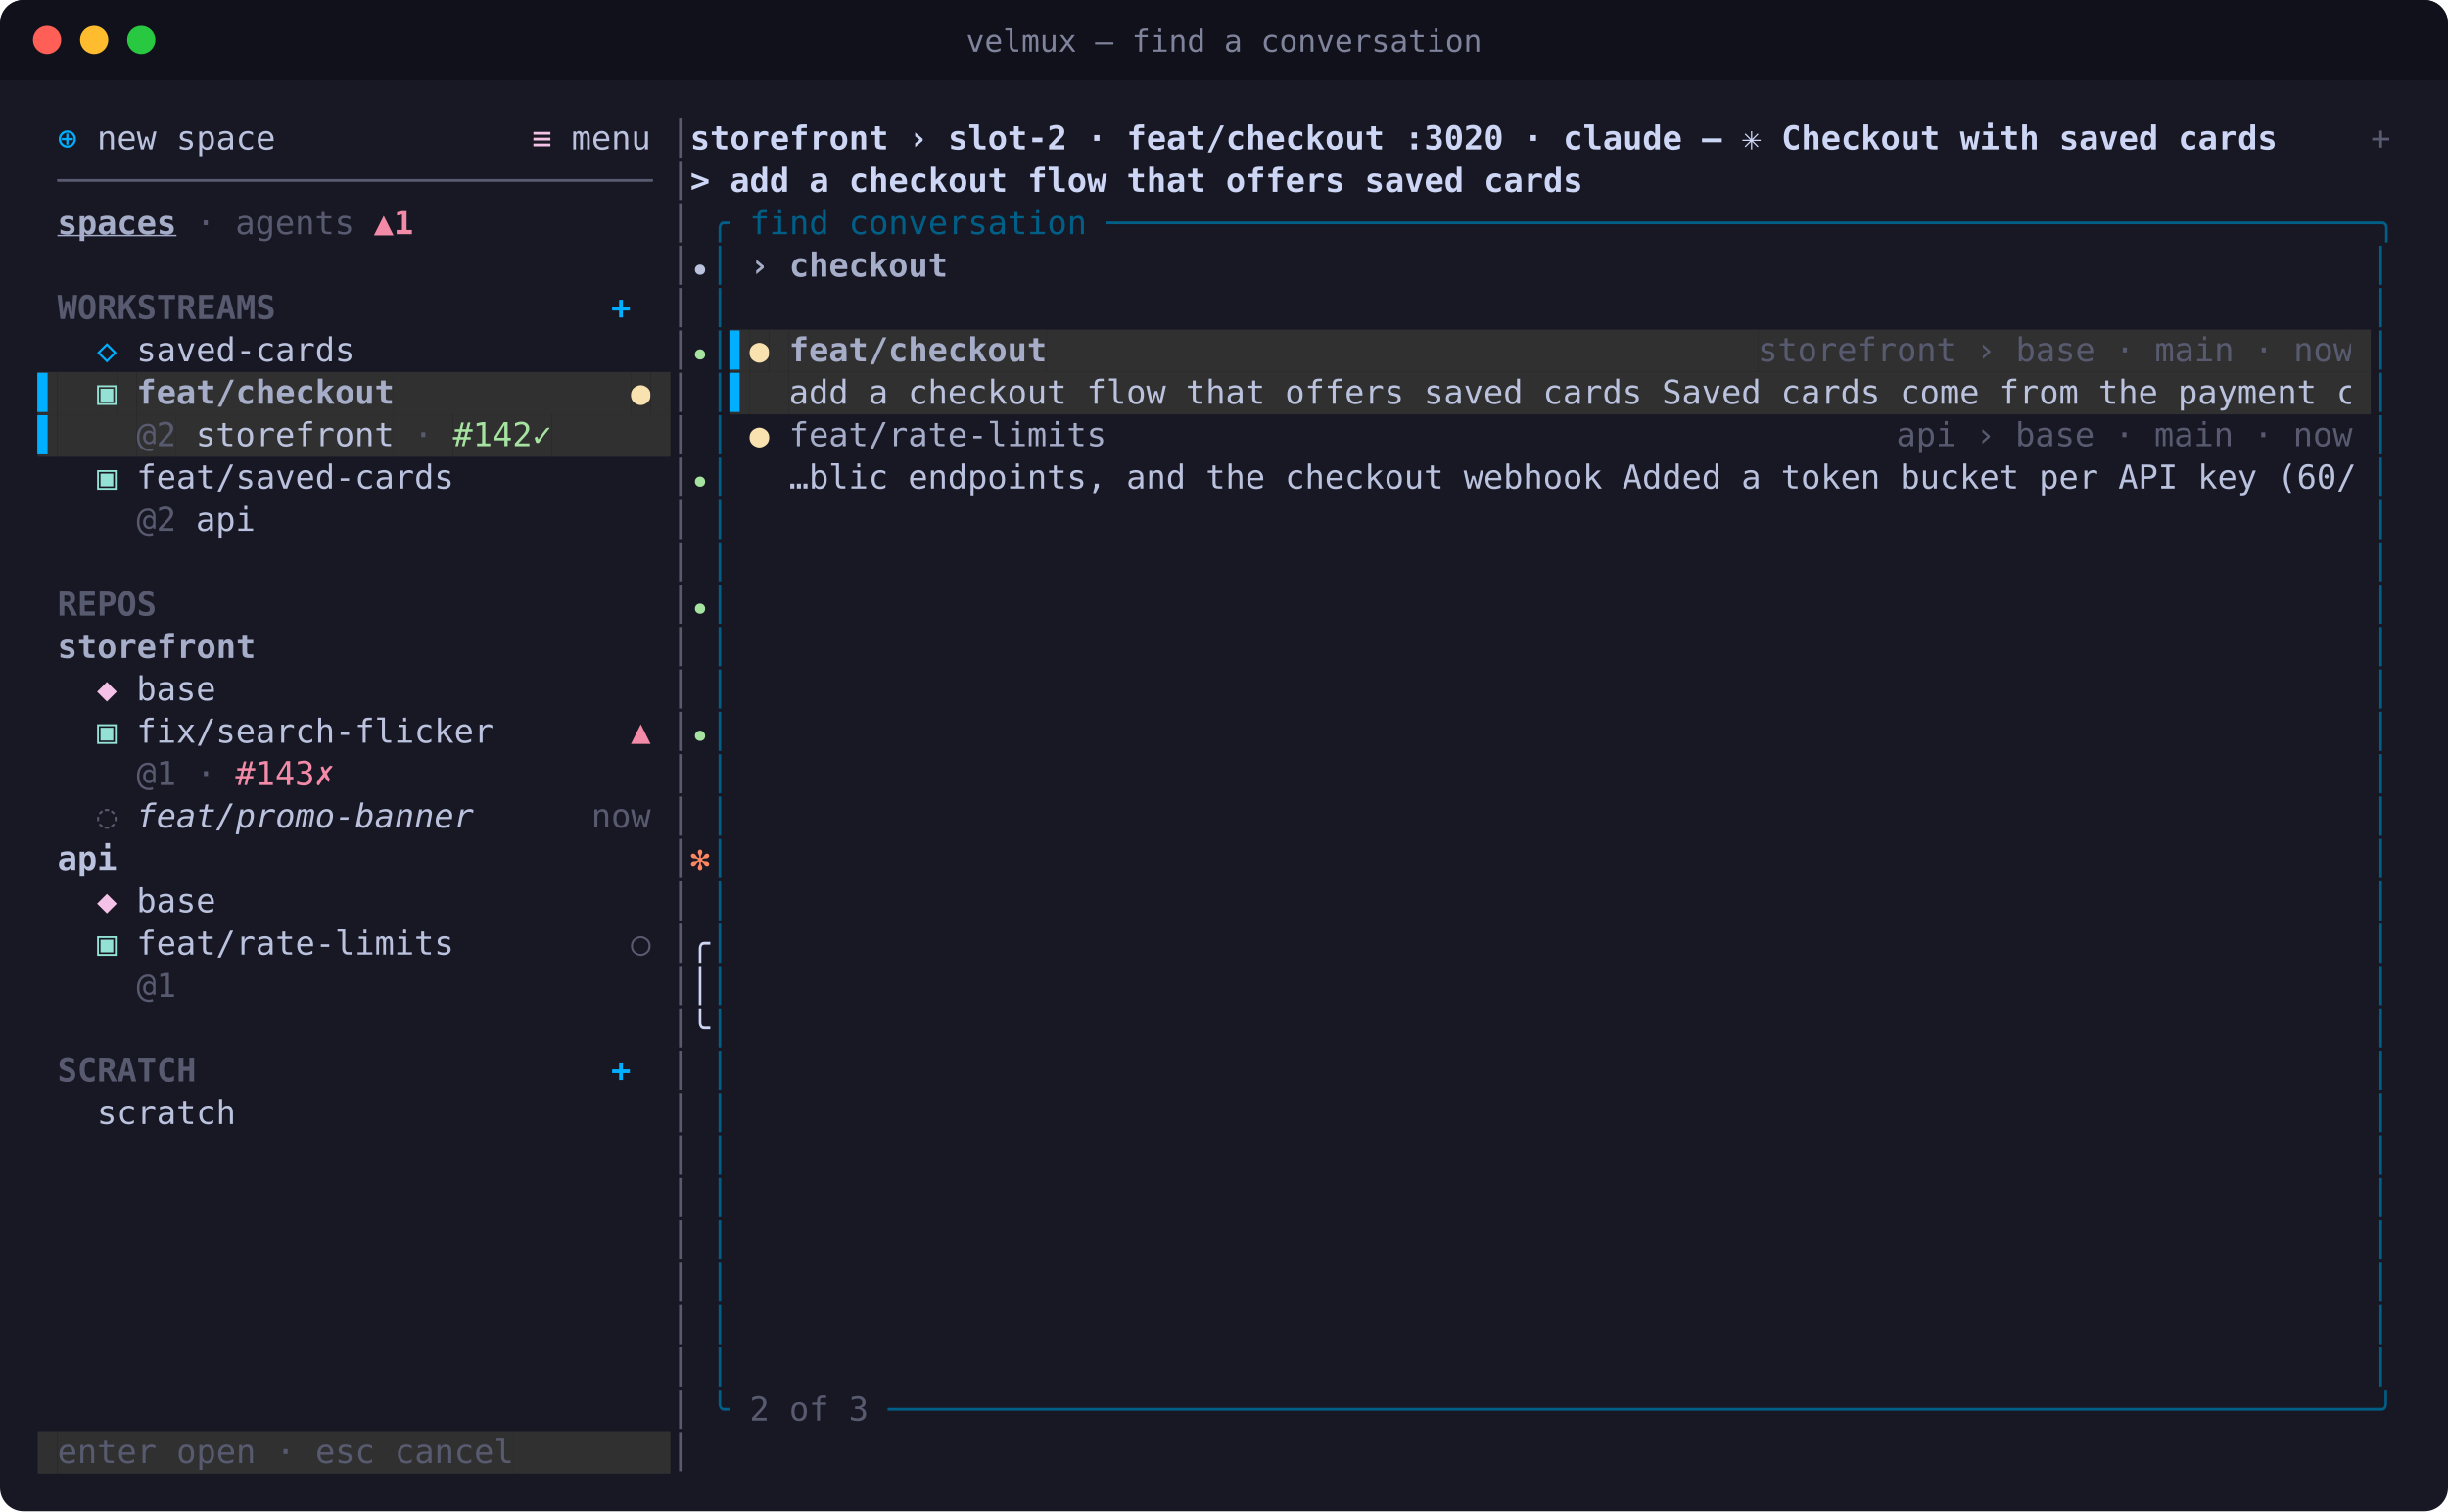
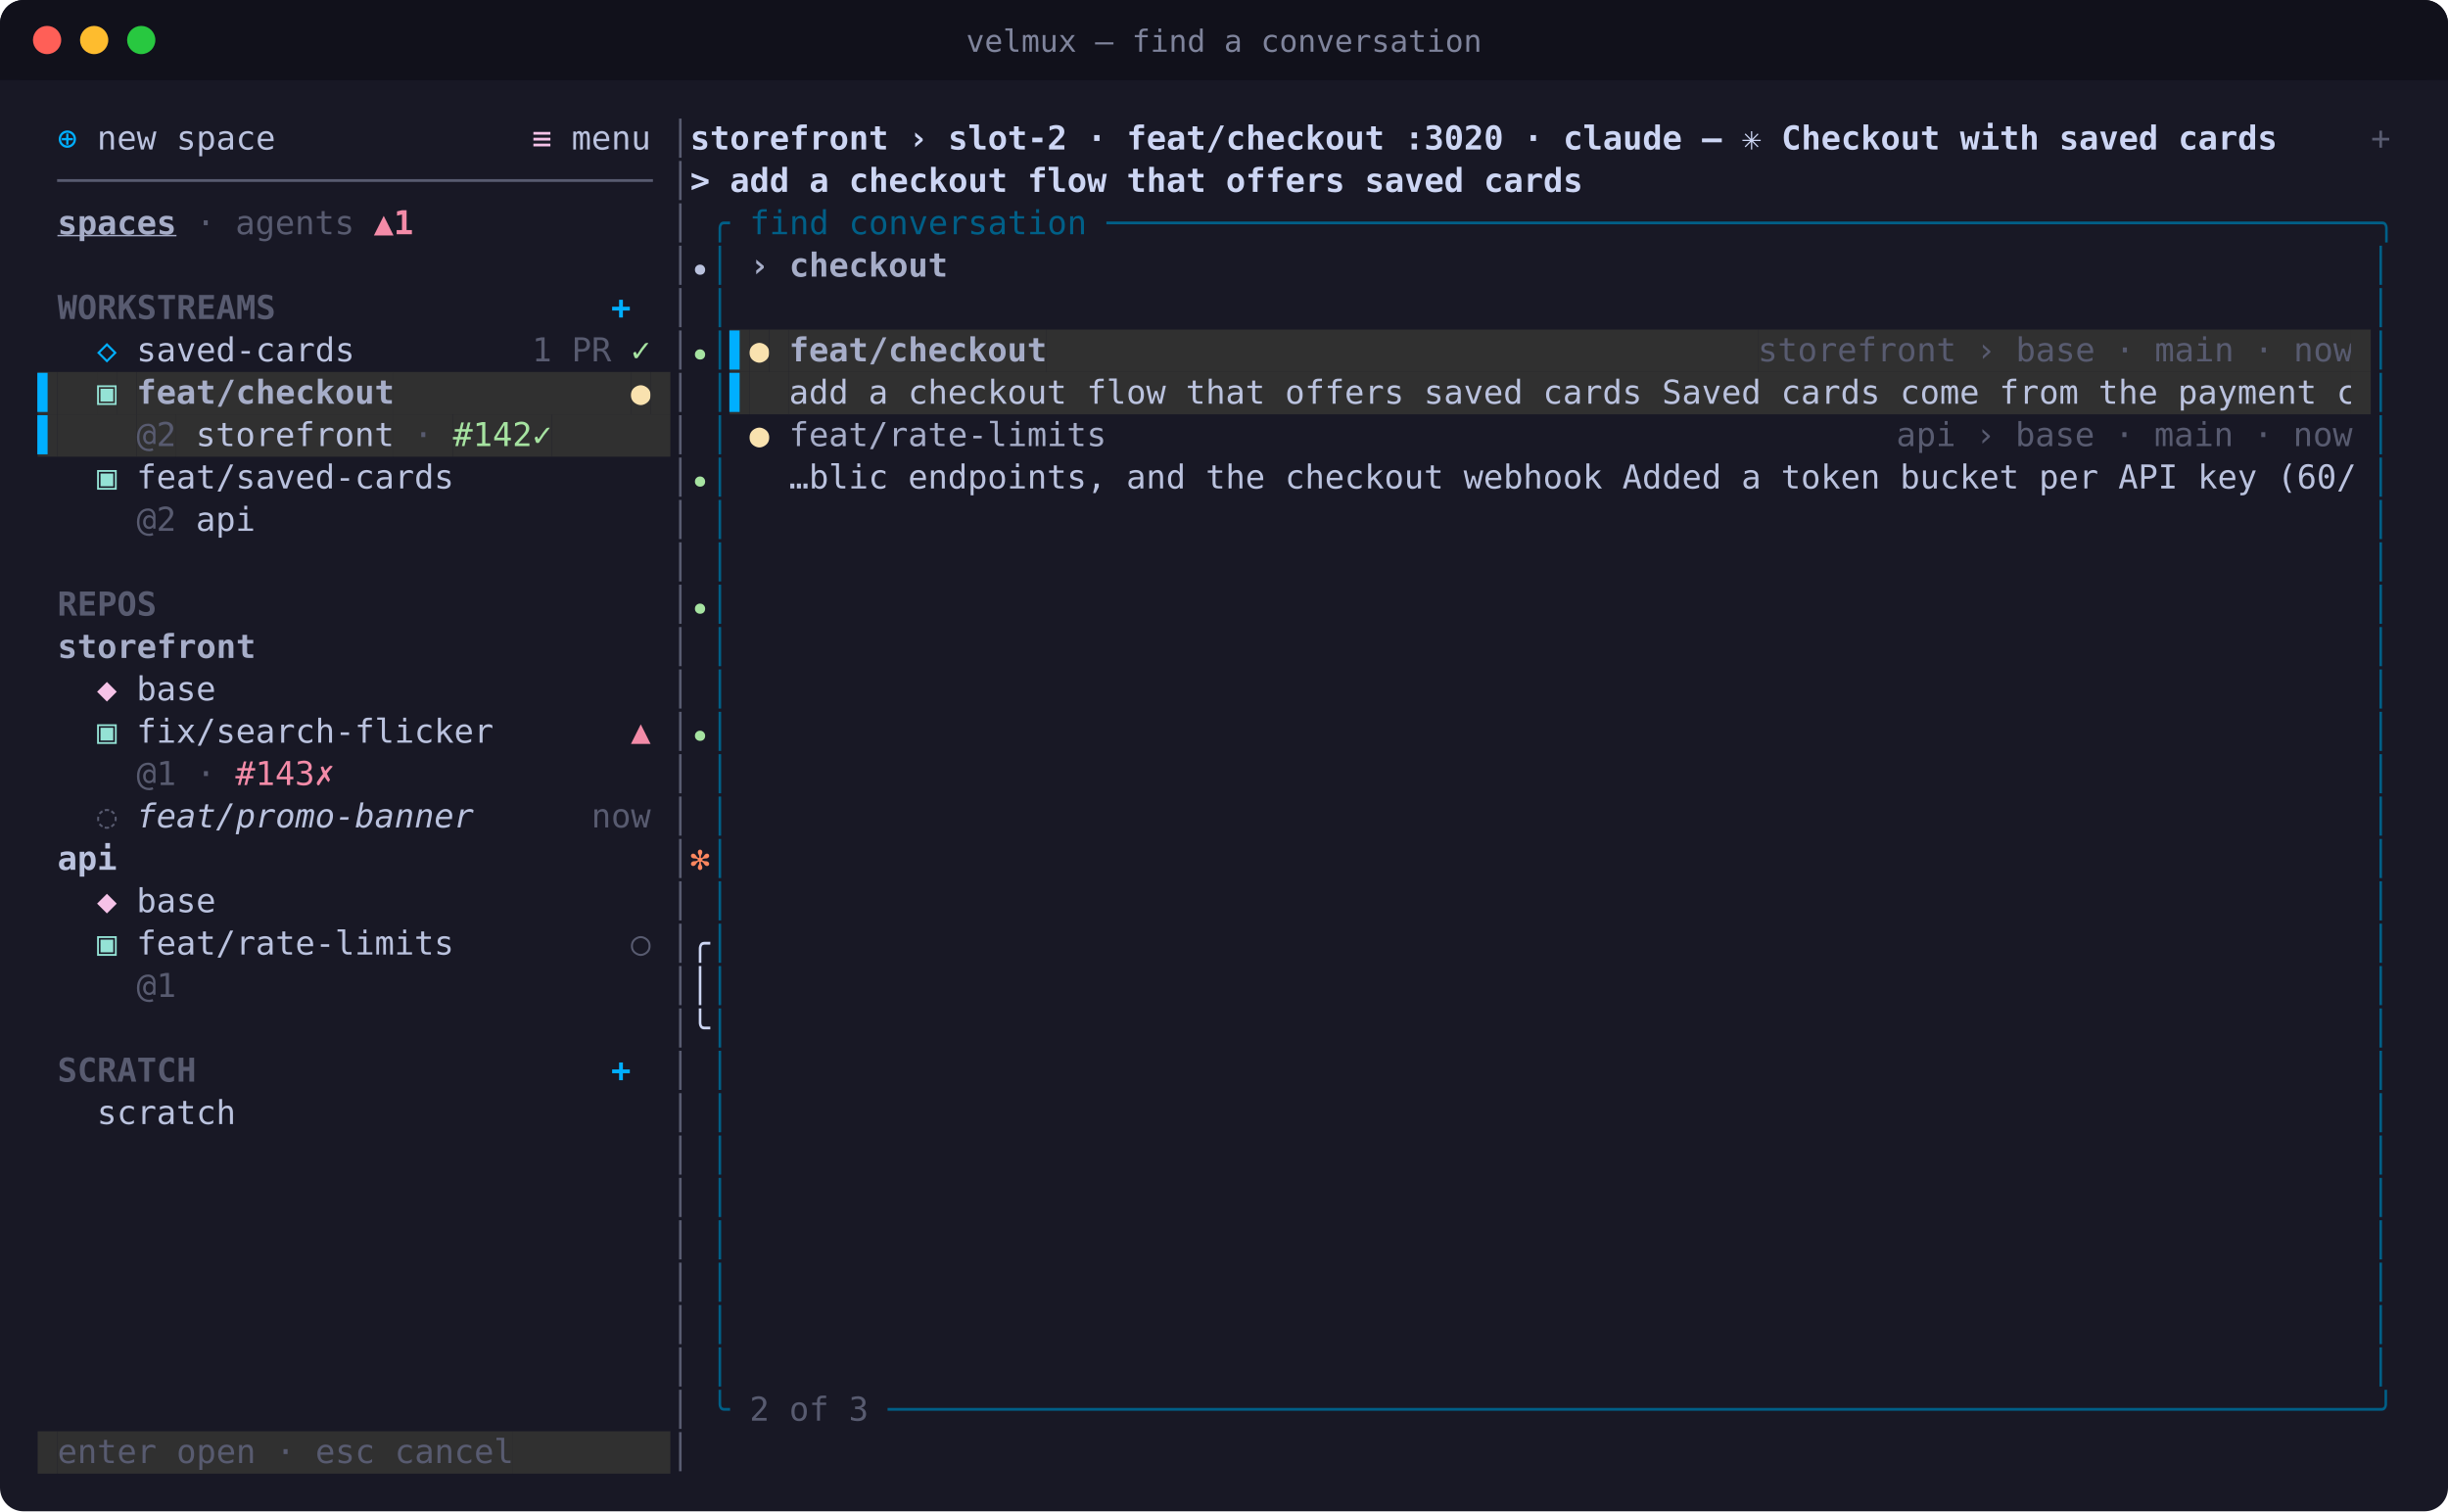
<svg xmlns="http://www.w3.org/2000/svg" width="1040" height="642" viewBox="0 0 1040 642" font-family="'SF Mono','JetBrains Mono',Menlo,Consolas,monospace" font-size="14">
  <rect width="1040" height="642" rx="10" fill="#181825" />
  <rect width="1040" height="34" rx="10" fill="#11111b" />
  <rect y="24" width="1040" height="10" fill="#11111b" />
  <circle cx="20" cy="17" r="6" fill="#ff5f57" />
  <circle cx="40" cy="17" r="6" fill="#febc2e" />
  <circle cx="60" cy="17" r="6" fill="#28c840" />
  <text x="520" y="22" fill="#7f849c" text-anchor="middle" font-size="13">velmux — find a conversation</text>
  <text x="24.4" y="63.5" fill="#00afff" xml:space="preserve" textLength="8.4" lengthAdjust="spacingAndGlyphs">⊕</text>
  <text x="41.2" y="63.5" fill="#bac2de" xml:space="preserve" textLength="75.6" lengthAdjust="spacingAndGlyphs">new space</text>
  <text x="226.0" y="63.5" fill="#f5c2e7" xml:space="preserve" textLength="8.4" lengthAdjust="spacingAndGlyphs">≡</text>
  <text x="242.8" y="63.5" fill="#bac2de" xml:space="preserve" textLength="33.6" lengthAdjust="spacingAndGlyphs">menu</text>
  <text x="284.8" y="63.5" fill="#585b70" xml:space="preserve" textLength="8.4" lengthAdjust="spacingAndGlyphs">│</text>
  <text x="293.2" y="63.5" fill="#cdd6f4" xml:space="preserve" textLength="672.0" lengthAdjust="spacingAndGlyphs" font-weight="bold">storefront › slot-2 · feat/checkout :3020 · claude — ✳ Checkout with saved cards</text>
  <text x="1007.2" y="63.5" fill="#585b70" xml:space="preserve" textLength="8.4" lengthAdjust="spacingAndGlyphs">+</text>
  <text x="24.4" y="81.5" fill="#585b70" xml:space="preserve" textLength="252.0" lengthAdjust="spacingAndGlyphs">──────────────────────────────</text>
  <text x="284.8" y="81.5" fill="#585b70" xml:space="preserve" textLength="8.4" lengthAdjust="spacingAndGlyphs">│</text>
  <text x="293.2" y="81.5" fill="#cdd6f4" xml:space="preserve" textLength="378.0" lengthAdjust="spacingAndGlyphs" font-weight="bold">&gt; add a checkout flow that offers saved cards</text>
  <text x="24.4" y="99.5" fill="#a6adc8" xml:space="preserve" textLength="50.4" lengthAdjust="spacingAndGlyphs" font-weight="bold" text-decoration="underline">spaces</text>
  <text x="83.2" y="99.5" fill="#585b70" xml:space="preserve" textLength="8.4" lengthAdjust="spacingAndGlyphs">·</text>
  <text x="100.0" y="99.5" fill="#585b70" xml:space="preserve" textLength="50.4" lengthAdjust="spacingAndGlyphs">agents</text>
  <text x="158.8" y="99.5" fill="#f38ba8" xml:space="preserve" textLength="16.8" lengthAdjust="spacingAndGlyphs" font-weight="bold">▲1</text>
  <text x="284.8" y="99.5" fill="#585b70" xml:space="preserve" textLength="8.4" lengthAdjust="spacingAndGlyphs">│</text>
  <text x="301.6" y="99.5" fill="#005f87" xml:space="preserve" textLength="714.0" lengthAdjust="spacingAndGlyphs">╭ find conversation ────────────────────────────────────────────────────────────────╮</text>
  <text x="284.8" y="117.5" fill="#585b70" xml:space="preserve" textLength="8.4" lengthAdjust="spacingAndGlyphs">│</text>
  <text x="293.2" y="117.5" fill="#bac2de" xml:space="preserve" textLength="8.4" lengthAdjust="spacingAndGlyphs">⏺</text>
  <text x="301.6" y="117.5" fill="#005f87" xml:space="preserve" textLength="8.4" lengthAdjust="spacingAndGlyphs">│</text>
  <text x="318.4" y="117.5" fill="#a6adc8" xml:space="preserve" textLength="84.0" lengthAdjust="spacingAndGlyphs" font-weight="bold">› checkout</text>
  <text x="1007.2" y="117.5" fill="#005f87" xml:space="preserve" textLength="8.4" lengthAdjust="spacingAndGlyphs">│</text>
  <text x="24.4" y="135.5" fill="#585b70" xml:space="preserve" textLength="92.4" lengthAdjust="spacingAndGlyphs" font-weight="bold">WORKSTREAMS</text>
  <text x="259.6" y="135.5" fill="#00afff" xml:space="preserve" textLength="8.4" lengthAdjust="spacingAndGlyphs" font-weight="bold">+</text>
  <text x="284.8" y="135.5" fill="#585b70" xml:space="preserve" textLength="8.4" lengthAdjust="spacingAndGlyphs">│</text>
  <text x="301.6" y="135.5" fill="#005f87" xml:space="preserve" textLength="8.4" lengthAdjust="spacingAndGlyphs">│</text>
  <text x="1007.2" y="135.5" fill="#005f87" xml:space="preserve" textLength="8.4" lengthAdjust="spacingAndGlyphs">│</text>
  <text x="41.2" y="153.5" fill="#00afff" xml:space="preserve" textLength="8.4" lengthAdjust="spacingAndGlyphs">◇</text>
  <text x="58.0" y="153.5" fill="#bac2de" xml:space="preserve" textLength="92.4" lengthAdjust="spacingAndGlyphs">saved-cards</text>
+   <text x="226.0" y="153.5" fill="#585b70" xml:space="preserve" textLength="33.6" lengthAdjust="spacingAndGlyphs">1 PR</text>
+   <text x="268.0" y="153.5" fill="#a6e3a1" xml:space="preserve" textLength="8.4" lengthAdjust="spacingAndGlyphs">✓</text>
  <text x="284.8" y="153.5" fill="#585b70" xml:space="preserve" textLength="8.4" lengthAdjust="spacingAndGlyphs">│</text>
  <text x="293.2" y="153.5" fill="#a6e3a1" xml:space="preserve" textLength="8.4" lengthAdjust="spacingAndGlyphs">⏺</text>
  <text x="301.6" y="153.5" fill="#005f87" xml:space="preserve" textLength="8.4" lengthAdjust="spacingAndGlyphs">│</text>
  <rect x="310.0" y="140.0" width="8.4" height="18" fill="#303030" />
  <text x="310.0" y="153.5" fill="#00afff" xml:space="preserve" textLength="8.4" lengthAdjust="spacingAndGlyphs">▌</text>
  <rect x="318.4" y="140.0" width="8.4" height="18" fill="#303030" />
  <text x="318.4" y="153.5" fill="#f9e2af" xml:space="preserve" textLength="8.4" lengthAdjust="spacingAndGlyphs">●</text>
  <rect x="326.8" y="140.0" width="8.4" height="18" fill="#303030" />
  <rect x="335.2" y="140.0" width="109.2" height="18" fill="#303030" />
  <text x="335.2" y="153.5" fill="#a6adc8" xml:space="preserve" textLength="109.2" lengthAdjust="spacingAndGlyphs" font-weight="bold">feat/checkout</text>
  <rect x="444.4" y="140.0" width="302.4" height="18" fill="#303030" />
  <rect x="746.8" y="140.0" width="252.0" height="18" fill="#303030" />
  <text x="746.8" y="153.5" fill="#585b70" xml:space="preserve" textLength="252.0" lengthAdjust="spacingAndGlyphs">storefront › base · main · now</text>
  <rect x="998.8" y="140.0" width="8.4" height="18" fill="#303030" />
  <text x="1007.2" y="153.5" fill="#005f87" xml:space="preserve" textLength="8.4" lengthAdjust="spacingAndGlyphs">│</text>
  <rect x="16.0" y="158.0" width="8.4" height="18" fill="#303030" />
  <text x="16.0" y="171.5" fill="#00afff" xml:space="preserve" textLength="8.4" lengthAdjust="spacingAndGlyphs">▌</text>
  <rect x="24.4" y="158.0" width="16.8" height="18" fill="#303030" />
  <rect x="41.2" y="158.0" width="8.4" height="18" fill="#303030" />
  <text x="41.2" y="171.5" fill="#94e2d5" xml:space="preserve" textLength="8.4" lengthAdjust="spacingAndGlyphs">▣</text>
  <rect x="49.6" y="158.0" width="8.4" height="18" fill="#303030" />
  <rect x="58.0" y="158.0" width="109.2" height="18" fill="#303030" />
  <text x="58.0" y="171.5" fill="#a6adc8" xml:space="preserve" textLength="109.2" lengthAdjust="spacingAndGlyphs" font-weight="bold">feat/checkout</text>
  <rect x="167.2" y="158.0" width="100.8" height="18" fill="#303030" />
  <rect x="268.0" y="158.0" width="8.4" height="18" fill="#303030" />
  <text x="268.0" y="171.5" fill="#f9e2af" xml:space="preserve" textLength="8.4" lengthAdjust="spacingAndGlyphs">●</text>
  <rect x="276.4" y="158.0" width="8.4" height="18" fill="#303030" />
  <text x="284.8" y="171.5" fill="#585b70" xml:space="preserve" textLength="8.4" lengthAdjust="spacingAndGlyphs">│</text>
  <text x="301.6" y="171.5" fill="#005f87" xml:space="preserve" textLength="8.4" lengthAdjust="spacingAndGlyphs">│</text>
  <rect x="310.0" y="158.0" width="8.4" height="18" fill="#303030" />
  <text x="310.0" y="171.5" fill="#00afff" xml:space="preserve" textLength="8.4" lengthAdjust="spacingAndGlyphs">▌</text>
  <rect x="318.4" y="158.0" width="16.8" height="18" fill="#303030" />
  <rect x="335.2" y="158.0" width="663.6" height="18" fill="#303030" />
  <text x="335.2" y="171.5" fill="#bac2de" xml:space="preserve" textLength="663.6" lengthAdjust="spacingAndGlyphs">add a checkout flow that offers saved cards Saved cards come from the payment c</text>
  <rect x="998.8" y="158.0" width="8.4" height="18" fill="#303030" />
  <text x="1007.2" y="171.5" fill="#005f87" xml:space="preserve" textLength="8.4" lengthAdjust="spacingAndGlyphs">│</text>
  <rect x="16.0" y="176.0" width="8.4" height="18" fill="#303030" />
  <text x="16.0" y="189.5" fill="#00afff" xml:space="preserve" textLength="8.4" lengthAdjust="spacingAndGlyphs">▌</text>
  <rect x="24.4" y="176.0" width="33.6" height="18" fill="#303030" />
  <rect x="58.0" y="176.0" width="16.8" height="18" fill="#303030" />
  <text x="58.0" y="189.5" fill="#585b70" xml:space="preserve" textLength="16.8" lengthAdjust="spacingAndGlyphs">@2</text>
  <rect x="74.8" y="176.0" width="8.4" height="18" fill="#303030" />
  <rect x="83.2" y="176.0" width="84.0" height="18" fill="#303030" />
  <text x="83.2" y="189.5" fill="#bac2de" xml:space="preserve" textLength="84.0" lengthAdjust="spacingAndGlyphs">storefront</text>
  <rect x="167.2" y="176.0" width="25.2" height="18" fill="#303030" />
  <text x="167.2" y="189.5" fill="#585b70" xml:space="preserve" textLength="25.2" lengthAdjust="spacingAndGlyphs"> · </text>
  <rect x="192.4" y="176.0" width="42.0" height="18" fill="#303030" />
  <text x="192.4" y="189.5" fill="#a6e3a1" xml:space="preserve" textLength="42.0" lengthAdjust="spacingAndGlyphs">#142✓</text>
  <rect x="234.4" y="176.0" width="50.4" height="18" fill="#303030" />
  <text x="284.8" y="189.5" fill="#585b70" xml:space="preserve" textLength="8.4" lengthAdjust="spacingAndGlyphs">│</text>
  <text x="301.6" y="189.5" fill="#005f87" xml:space="preserve" textLength="8.4" lengthAdjust="spacingAndGlyphs">│</text>
  <text x="318.4" y="189.5" fill="#f9e2af" xml:space="preserve" textLength="8.4" lengthAdjust="spacingAndGlyphs">●</text>
  <text x="335.2" y="189.5" fill="#a6adc8" xml:space="preserve" textLength="134.4" lengthAdjust="spacingAndGlyphs">feat/rate-limits</text>
  <text x="805.6" y="189.5" fill="#585b70" xml:space="preserve" textLength="193.2" lengthAdjust="spacingAndGlyphs">api › base · main · now</text>
  <text x="1007.2" y="189.5" fill="#005f87" xml:space="preserve" textLength="8.4" lengthAdjust="spacingAndGlyphs">│</text>
  <text x="41.2" y="207.5" fill="#94e2d5" xml:space="preserve" textLength="8.4" lengthAdjust="spacingAndGlyphs">▣</text>
  <text x="58.0" y="207.5" fill="#bac2de" xml:space="preserve" textLength="134.4" lengthAdjust="spacingAndGlyphs">feat/saved-cards</text>
  <text x="284.8" y="207.5" fill="#585b70" xml:space="preserve" textLength="8.4" lengthAdjust="spacingAndGlyphs">│</text>
  <text x="293.2" y="207.5" fill="#a6e3a1" xml:space="preserve" textLength="8.4" lengthAdjust="spacingAndGlyphs">⏺</text>
  <text x="301.6" y="207.5" fill="#005f87" xml:space="preserve" textLength="8.4" lengthAdjust="spacingAndGlyphs">│</text>
  <text x="335.2" y="207.5" fill="#bac2de" xml:space="preserve" textLength="663.6" lengthAdjust="spacingAndGlyphs">…blic endpoints, and the checkout webhook Added a token bucket per API key (60/</text>
  <text x="1007.2" y="207.5" fill="#005f87" xml:space="preserve" textLength="8.4" lengthAdjust="spacingAndGlyphs">│</text>
  <text x="58.0" y="225.5" fill="#585b70" xml:space="preserve" textLength="16.8" lengthAdjust="spacingAndGlyphs">@2</text>
  <text x="83.2" y="225.5" fill="#bac2de" xml:space="preserve" textLength="25.2" lengthAdjust="spacingAndGlyphs">api</text>
  <text x="284.8" y="225.5" fill="#585b70" xml:space="preserve" textLength="8.4" lengthAdjust="spacingAndGlyphs">│</text>
  <text x="301.6" y="225.5" fill="#005f87" xml:space="preserve" textLength="8.4" lengthAdjust="spacingAndGlyphs">│</text>
  <text x="1007.2" y="225.5" fill="#005f87" xml:space="preserve" textLength="8.4" lengthAdjust="spacingAndGlyphs">│</text>
  <text x="284.8" y="243.5" fill="#585b70" xml:space="preserve" textLength="8.4" lengthAdjust="spacingAndGlyphs">│</text>
  <text x="301.6" y="243.5" fill="#005f87" xml:space="preserve" textLength="8.4" lengthAdjust="spacingAndGlyphs">│</text>
  <text x="1007.2" y="243.5" fill="#005f87" xml:space="preserve" textLength="8.4" lengthAdjust="spacingAndGlyphs">│</text>
  <text x="24.4" y="261.5" fill="#585b70" xml:space="preserve" textLength="42.0" lengthAdjust="spacingAndGlyphs" font-weight="bold">REPOS</text>
  <text x="284.8" y="261.5" fill="#585b70" xml:space="preserve" textLength="8.4" lengthAdjust="spacingAndGlyphs">│</text>
  <text x="293.2" y="261.5" fill="#a6e3a1" xml:space="preserve" textLength="8.4" lengthAdjust="spacingAndGlyphs">⏺</text>
  <text x="301.6" y="261.5" fill="#005f87" xml:space="preserve" textLength="8.4" lengthAdjust="spacingAndGlyphs">│</text>
  <text x="1007.2" y="261.5" fill="#005f87" xml:space="preserve" textLength="8.4" lengthAdjust="spacingAndGlyphs">│</text>
  <text x="24.4" y="279.5" fill="#a6adc8" xml:space="preserve" textLength="84.0" lengthAdjust="spacingAndGlyphs" font-weight="bold">storefront</text>
  <text x="284.8" y="279.5" fill="#585b70" xml:space="preserve" textLength="8.4" lengthAdjust="spacingAndGlyphs">│</text>
  <text x="301.6" y="279.5" fill="#005f87" xml:space="preserve" textLength="8.4" lengthAdjust="spacingAndGlyphs">│</text>
  <text x="1007.2" y="279.5" fill="#005f87" xml:space="preserve" textLength="8.4" lengthAdjust="spacingAndGlyphs">│</text>
  <text x="41.2" y="297.5" fill="#f5c2e7" xml:space="preserve" textLength="8.4" lengthAdjust="spacingAndGlyphs">◆</text>
  <text x="58.0" y="297.5" fill="#bac2de" xml:space="preserve" textLength="33.6" lengthAdjust="spacingAndGlyphs">base</text>
  <text x="284.8" y="297.5" fill="#585b70" xml:space="preserve" textLength="8.4" lengthAdjust="spacingAndGlyphs">│</text>
  <text x="301.6" y="297.5" fill="#005f87" xml:space="preserve" textLength="8.4" lengthAdjust="spacingAndGlyphs">│</text>
  <text x="1007.2" y="297.5" fill="#005f87" xml:space="preserve" textLength="8.4" lengthAdjust="spacingAndGlyphs">│</text>
  <text x="41.2" y="315.5" fill="#94e2d5" xml:space="preserve" textLength="8.4" lengthAdjust="spacingAndGlyphs">▣</text>
  <text x="58.0" y="315.5" fill="#bac2de" xml:space="preserve" textLength="151.2" lengthAdjust="spacingAndGlyphs">fix/search-flicker</text>
  <text x="268.0" y="315.5" fill="#f38ba8" xml:space="preserve" textLength="8.4" lengthAdjust="spacingAndGlyphs" font-weight="bold">▲</text>
  <text x="284.8" y="315.5" fill="#585b70" xml:space="preserve" textLength="8.4" lengthAdjust="spacingAndGlyphs">│</text>
  <text x="293.2" y="315.5" fill="#a6e3a1" xml:space="preserve" textLength="8.4" lengthAdjust="spacingAndGlyphs">⏺</text>
  <text x="301.6" y="315.5" fill="#005f87" xml:space="preserve" textLength="8.4" lengthAdjust="spacingAndGlyphs">│</text>
  <text x="1007.2" y="315.5" fill="#005f87" xml:space="preserve" textLength="8.4" lengthAdjust="spacingAndGlyphs">│</text>
  <text x="58.0" y="333.5" fill="#585b70" xml:space="preserve" textLength="42.0" lengthAdjust="spacingAndGlyphs">@1 · </text>
  <text x="100.0" y="333.5" fill="#f38ba8" xml:space="preserve" textLength="42.0" lengthAdjust="spacingAndGlyphs">#143✗</text>
  <text x="284.8" y="333.5" fill="#585b70" xml:space="preserve" textLength="8.4" lengthAdjust="spacingAndGlyphs">│</text>
  <text x="301.6" y="333.5" fill="#005f87" xml:space="preserve" textLength="8.4" lengthAdjust="spacingAndGlyphs">│</text>
  <text x="1007.2" y="333.5" fill="#005f87" xml:space="preserve" textLength="8.4" lengthAdjust="spacingAndGlyphs">│</text>
  <text x="41.2" y="351.5" fill="#585b70" xml:space="preserve" textLength="8.4" lengthAdjust="spacingAndGlyphs">◌</text>
  <text x="58.0" y="351.5" fill="#bac2de" xml:space="preserve" textLength="142.8" lengthAdjust="spacingAndGlyphs" font-style="italic">feat/promo-banner</text>
  <text x="251.2" y="351.5" fill="#585b70" xml:space="preserve" textLength="25.2" lengthAdjust="spacingAndGlyphs">now</text>
  <text x="284.8" y="351.5" fill="#585b70" xml:space="preserve" textLength="8.4" lengthAdjust="spacingAndGlyphs">│</text>
  <text x="301.6" y="351.5" fill="#005f87" xml:space="preserve" textLength="8.4" lengthAdjust="spacingAndGlyphs">│</text>
  <text x="1007.2" y="351.5" fill="#005f87" xml:space="preserve" textLength="8.4" lengthAdjust="spacingAndGlyphs">│</text>
  <text x="24.4" y="369.5" fill="#bac2de" xml:space="preserve" textLength="25.2" lengthAdjust="spacingAndGlyphs" font-weight="bold">api</text>
  <text x="284.8" y="369.5" fill="#585b70" xml:space="preserve" textLength="8.4" lengthAdjust="spacingAndGlyphs">│</text>
  <text x="293.2" y="369.5" fill="#ff875f" xml:space="preserve" textLength="8.4" lengthAdjust="spacingAndGlyphs">✻</text>
  <text x="301.6" y="369.5" fill="#005f87" xml:space="preserve" textLength="8.4" lengthAdjust="spacingAndGlyphs">│</text>
  <text x="1007.2" y="369.5" fill="#005f87" xml:space="preserve" textLength="8.4" lengthAdjust="spacingAndGlyphs">│</text>
  <text x="41.2" y="387.5" fill="#f5c2e7" xml:space="preserve" textLength="8.4" lengthAdjust="spacingAndGlyphs">◆</text>
  <text x="58.0" y="387.5" fill="#bac2de" xml:space="preserve" textLength="33.6" lengthAdjust="spacingAndGlyphs">base</text>
  <text x="284.8" y="387.5" fill="#585b70" xml:space="preserve" textLength="8.4" lengthAdjust="spacingAndGlyphs">│</text>
  <text x="301.6" y="387.5" fill="#005f87" xml:space="preserve" textLength="8.4" lengthAdjust="spacingAndGlyphs">│</text>
  <text x="1007.2" y="387.5" fill="#005f87" xml:space="preserve" textLength="8.4" lengthAdjust="spacingAndGlyphs">│</text>
  <text x="41.2" y="405.5" fill="#94e2d5" xml:space="preserve" textLength="8.4" lengthAdjust="spacingAndGlyphs">▣</text>
  <text x="58.0" y="405.5" fill="#bac2de" xml:space="preserve" textLength="134.4" lengthAdjust="spacingAndGlyphs">feat/rate-limits</text>
  <text x="268.0" y="405.5" fill="#585b70" xml:space="preserve" textLength="8.4" lengthAdjust="spacingAndGlyphs">○</text>
  <text x="284.8" y="405.5" fill="#585b70" xml:space="preserve" textLength="8.4" lengthAdjust="spacingAndGlyphs">│</text>
  <text x="293.2" y="405.5" fill="#cdd6f4" xml:space="preserve" textLength="8.4" lengthAdjust="spacingAndGlyphs">╭</text>
  <text x="301.6" y="405.5" fill="#005f87" xml:space="preserve" textLength="8.4" lengthAdjust="spacingAndGlyphs">│</text>
  <text x="1007.2" y="405.5" fill="#005f87" xml:space="preserve" textLength="8.4" lengthAdjust="spacingAndGlyphs">│</text>
  <text x="58.0" y="423.5" fill="#585b70" xml:space="preserve" textLength="16.8" lengthAdjust="spacingAndGlyphs">@1</text>
  <text x="284.8" y="423.5" fill="#585b70" xml:space="preserve" textLength="8.4" lengthAdjust="spacingAndGlyphs">│</text>
  <text x="293.2" y="423.5" fill="#cdd6f4" xml:space="preserve" textLength="8.4" lengthAdjust="spacingAndGlyphs">│</text>
  <text x="301.6" y="423.5" fill="#005f87" xml:space="preserve" textLength="8.4" lengthAdjust="spacingAndGlyphs">│</text>
  <text x="1007.2" y="423.5" fill="#005f87" xml:space="preserve" textLength="8.4" lengthAdjust="spacingAndGlyphs">│</text>
  <text x="284.8" y="441.5" fill="#585b70" xml:space="preserve" textLength="8.4" lengthAdjust="spacingAndGlyphs">│</text>
  <text x="293.2" y="441.5" fill="#cdd6f4" xml:space="preserve" textLength="8.4" lengthAdjust="spacingAndGlyphs">╰</text>
  <text x="301.6" y="441.5" fill="#005f87" xml:space="preserve" textLength="8.4" lengthAdjust="spacingAndGlyphs">│</text>
  <text x="1007.2" y="441.5" fill="#005f87" xml:space="preserve" textLength="8.4" lengthAdjust="spacingAndGlyphs">│</text>
  <text x="24.4" y="459.5" fill="#585b70" xml:space="preserve" textLength="58.8" lengthAdjust="spacingAndGlyphs" font-weight="bold">SCRATCH</text>
  <text x="259.6" y="459.5" fill="#00afff" xml:space="preserve" textLength="8.4" lengthAdjust="spacingAndGlyphs" font-weight="bold">+</text>
  <text x="284.8" y="459.5" fill="#585b70" xml:space="preserve" textLength="8.4" lengthAdjust="spacingAndGlyphs">│</text>
  <text x="301.6" y="459.5" fill="#005f87" xml:space="preserve" textLength="8.4" lengthAdjust="spacingAndGlyphs">│</text>
  <text x="1007.2" y="459.5" fill="#005f87" xml:space="preserve" textLength="8.4" lengthAdjust="spacingAndGlyphs">│</text>
  <text x="41.2" y="477.5" fill="#bac2de" xml:space="preserve" textLength="58.8" lengthAdjust="spacingAndGlyphs">scratch</text>
  <text x="284.8" y="477.5" fill="#585b70" xml:space="preserve" textLength="8.4" lengthAdjust="spacingAndGlyphs">│</text>
  <text x="301.6" y="477.5" fill="#005f87" xml:space="preserve" textLength="8.4" lengthAdjust="spacingAndGlyphs">│</text>
  <text x="1007.2" y="477.5" fill="#005f87" xml:space="preserve" textLength="8.4" lengthAdjust="spacingAndGlyphs">│</text>
  <text x="284.8" y="495.5" fill="#585b70" xml:space="preserve" textLength="8.4" lengthAdjust="spacingAndGlyphs">│</text>
  <text x="301.6" y="495.5" fill="#005f87" xml:space="preserve" textLength="8.4" lengthAdjust="spacingAndGlyphs">│</text>
  <text x="1007.2" y="495.5" fill="#005f87" xml:space="preserve" textLength="8.4" lengthAdjust="spacingAndGlyphs">│</text>
  <text x="284.8" y="513.5" fill="#585b70" xml:space="preserve" textLength="8.4" lengthAdjust="spacingAndGlyphs">│</text>
  <text x="301.6" y="513.5" fill="#005f87" xml:space="preserve" textLength="8.4" lengthAdjust="spacingAndGlyphs">│</text>
  <text x="1007.2" y="513.5" fill="#005f87" xml:space="preserve" textLength="8.4" lengthAdjust="spacingAndGlyphs">│</text>
  <text x="284.8" y="531.5" fill="#585b70" xml:space="preserve" textLength="8.4" lengthAdjust="spacingAndGlyphs">│</text>
  <text x="301.6" y="531.5" fill="#005f87" xml:space="preserve" textLength="8.4" lengthAdjust="spacingAndGlyphs">│</text>
  <text x="1007.2" y="531.5" fill="#005f87" xml:space="preserve" textLength="8.4" lengthAdjust="spacingAndGlyphs">│</text>
  <text x="284.8" y="549.5" fill="#585b70" xml:space="preserve" textLength="8.4" lengthAdjust="spacingAndGlyphs">│</text>
  <text x="301.6" y="549.5" fill="#005f87" xml:space="preserve" textLength="8.4" lengthAdjust="spacingAndGlyphs">│</text>
  <text x="1007.2" y="549.5" fill="#005f87" xml:space="preserve" textLength="8.4" lengthAdjust="spacingAndGlyphs">│</text>
  <text x="284.8" y="567.5" fill="#585b70" xml:space="preserve" textLength="8.4" lengthAdjust="spacingAndGlyphs">│</text>
  <text x="301.6" y="567.5" fill="#005f87" xml:space="preserve" textLength="8.4" lengthAdjust="spacingAndGlyphs">│</text>
  <text x="1007.2" y="567.5" fill="#005f87" xml:space="preserve" textLength="8.4" lengthAdjust="spacingAndGlyphs">│</text>
  <text x="284.8" y="585.5" fill="#585b70" xml:space="preserve" textLength="8.4" lengthAdjust="spacingAndGlyphs">│</text>
  <text x="301.6" y="585.5" fill="#005f87" xml:space="preserve" textLength="8.4" lengthAdjust="spacingAndGlyphs">│</text>
  <text x="1007.2" y="585.5" fill="#005f87" xml:space="preserve" textLength="8.4" lengthAdjust="spacingAndGlyphs">│</text>
  <text x="284.8" y="603.5" fill="#585b70" xml:space="preserve" textLength="8.4" lengthAdjust="spacingAndGlyphs">│</text>
  <text x="301.6" y="603.5" fill="#005f87" xml:space="preserve" textLength="8.4" lengthAdjust="spacingAndGlyphs">╰</text>
  <text x="310.0" y="603.5" fill="#585b70" xml:space="preserve" textLength="67.2" lengthAdjust="spacingAndGlyphs"> 2 of 3 </text>
  <text x="377.2" y="603.5" fill="#005f87" xml:space="preserve" textLength="638.4" lengthAdjust="spacingAndGlyphs">───────────────────────────────────────────────────────────────────────────╯</text>
  <rect x="16.0" y="608.0" width="8.4" height="18" fill="#303030" />
  <rect x="24.4" y="608.0" width="193.2" height="18" fill="#303030" />
  <text x="24.4" y="621.5" fill="#585b70" xml:space="preserve" textLength="193.2" lengthAdjust="spacingAndGlyphs">enter open · esc cancel</text>
  <rect x="217.6" y="608.0" width="67.2" height="18" fill="#303030" />
  <text x="284.8" y="621.5" fill="#585b70" xml:space="preserve" textLength="8.4" lengthAdjust="spacingAndGlyphs">│</text>
</svg>
